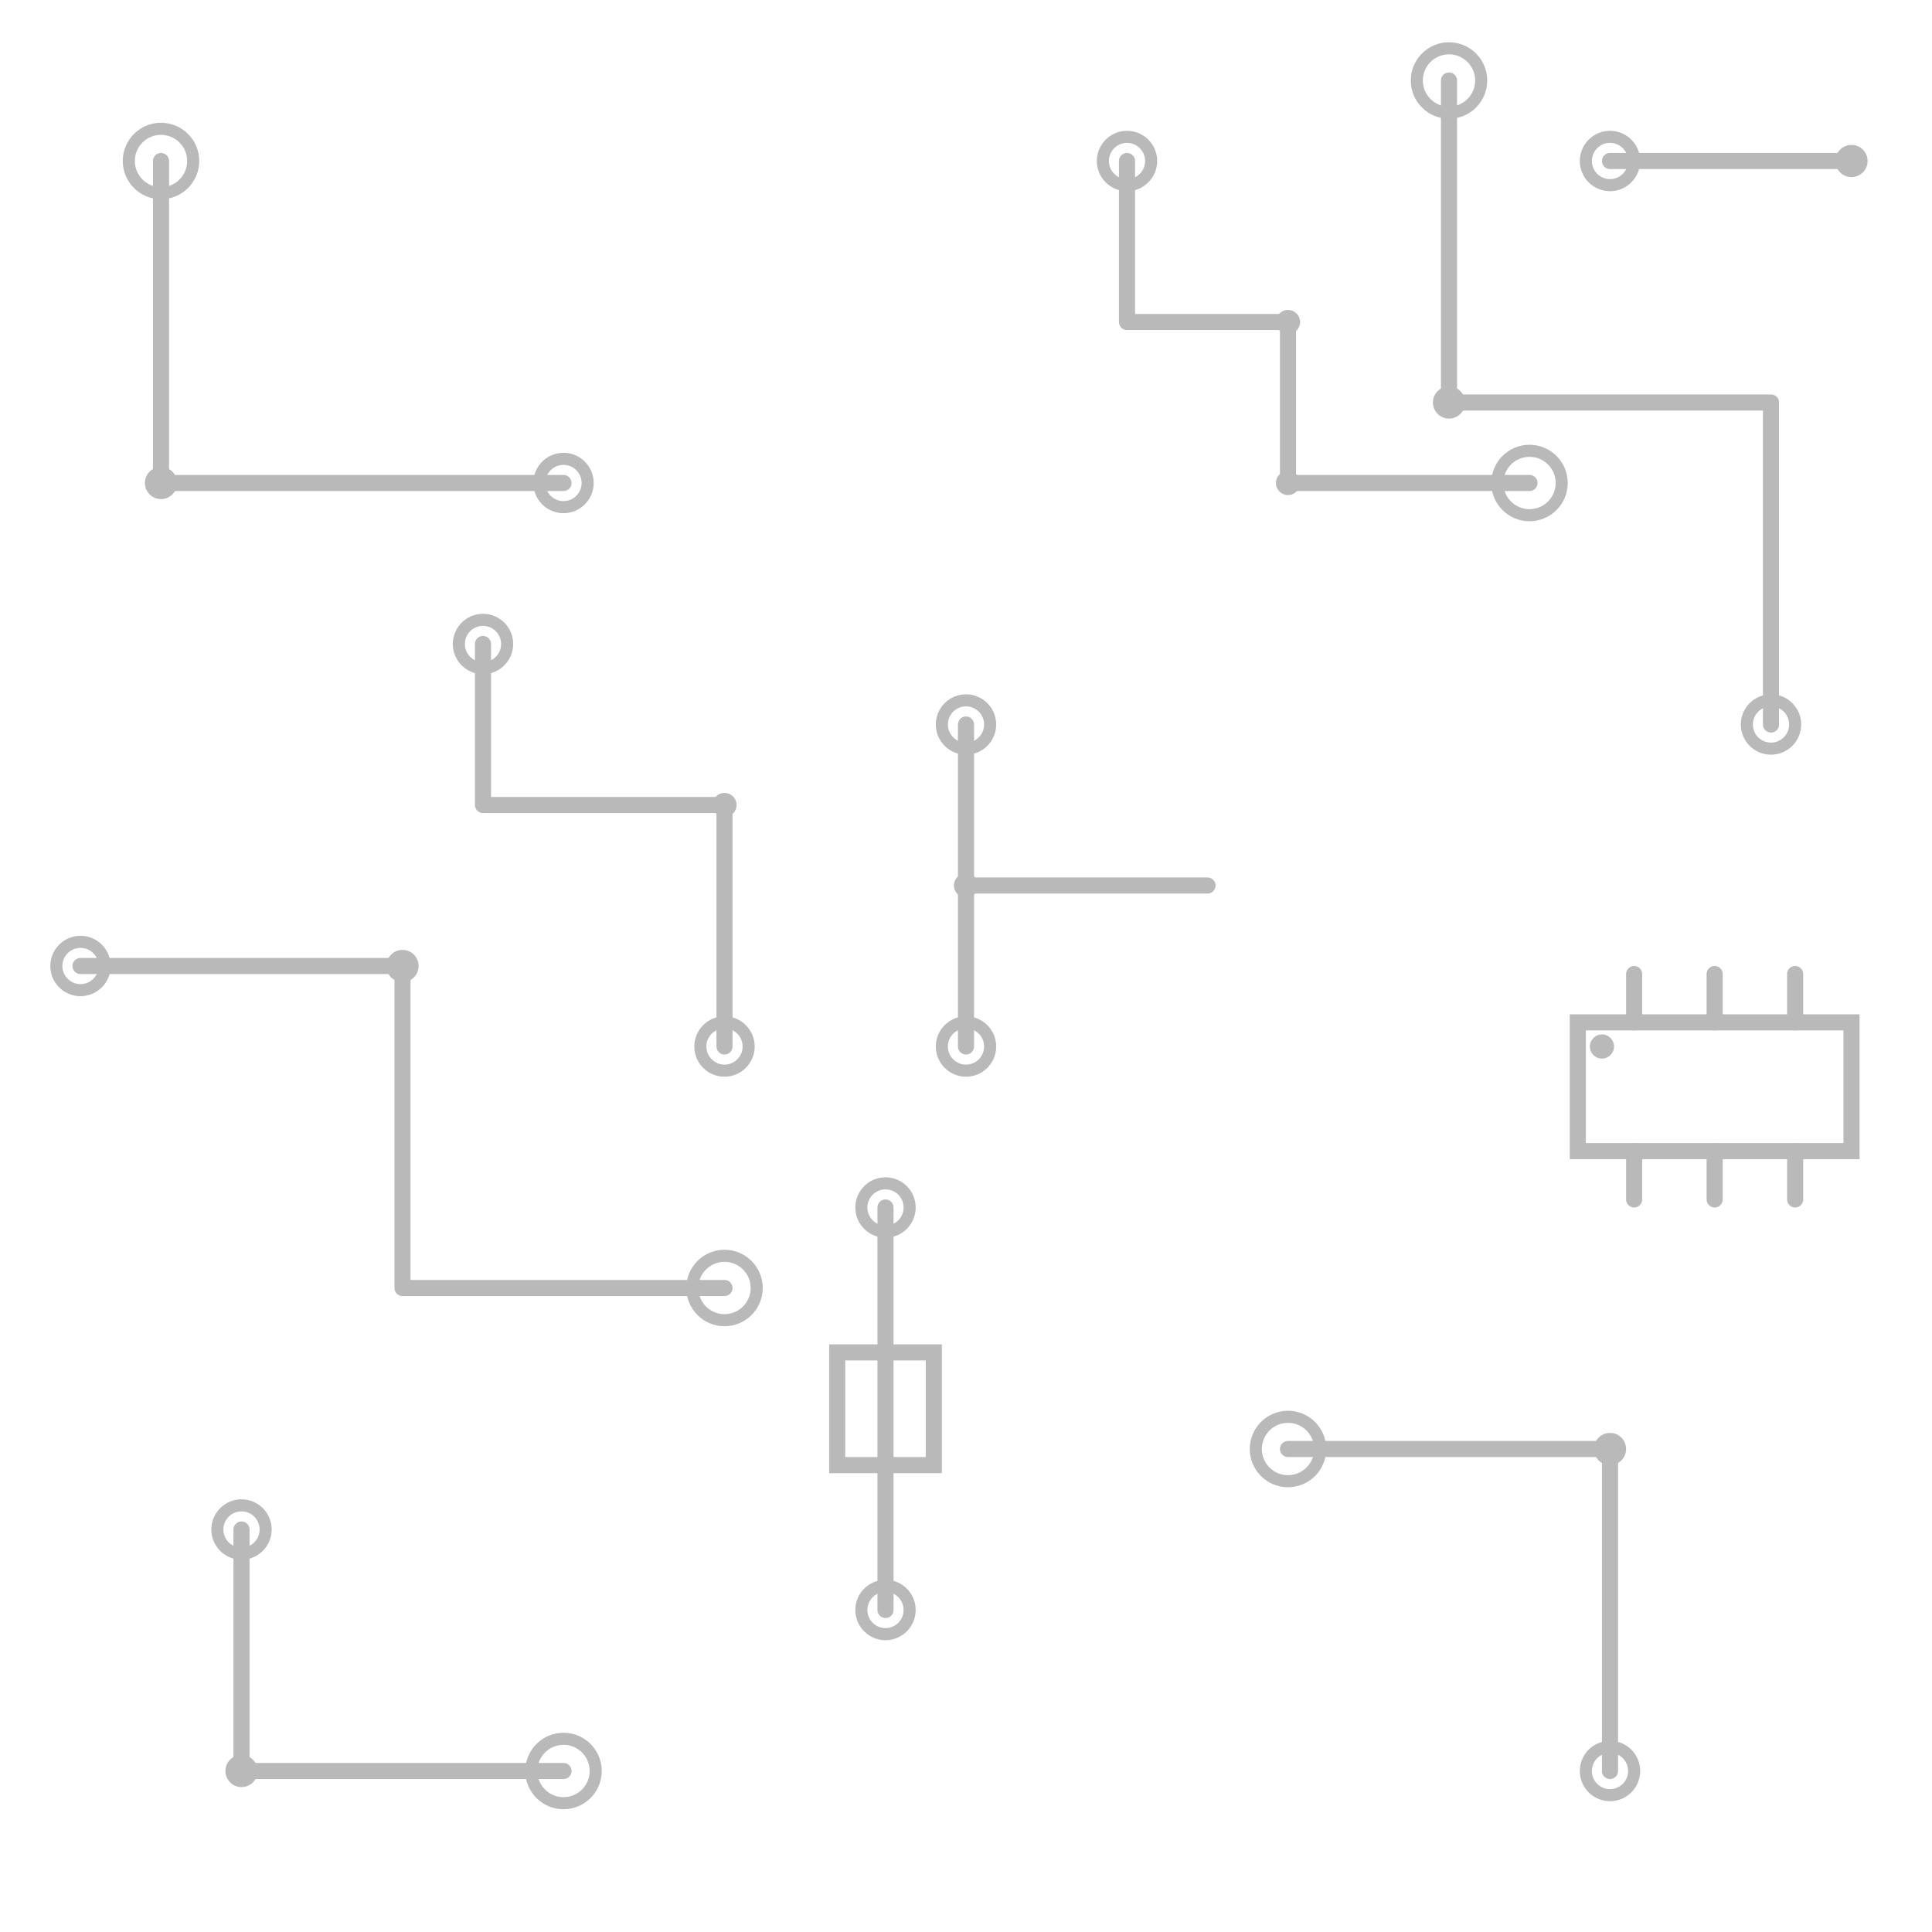
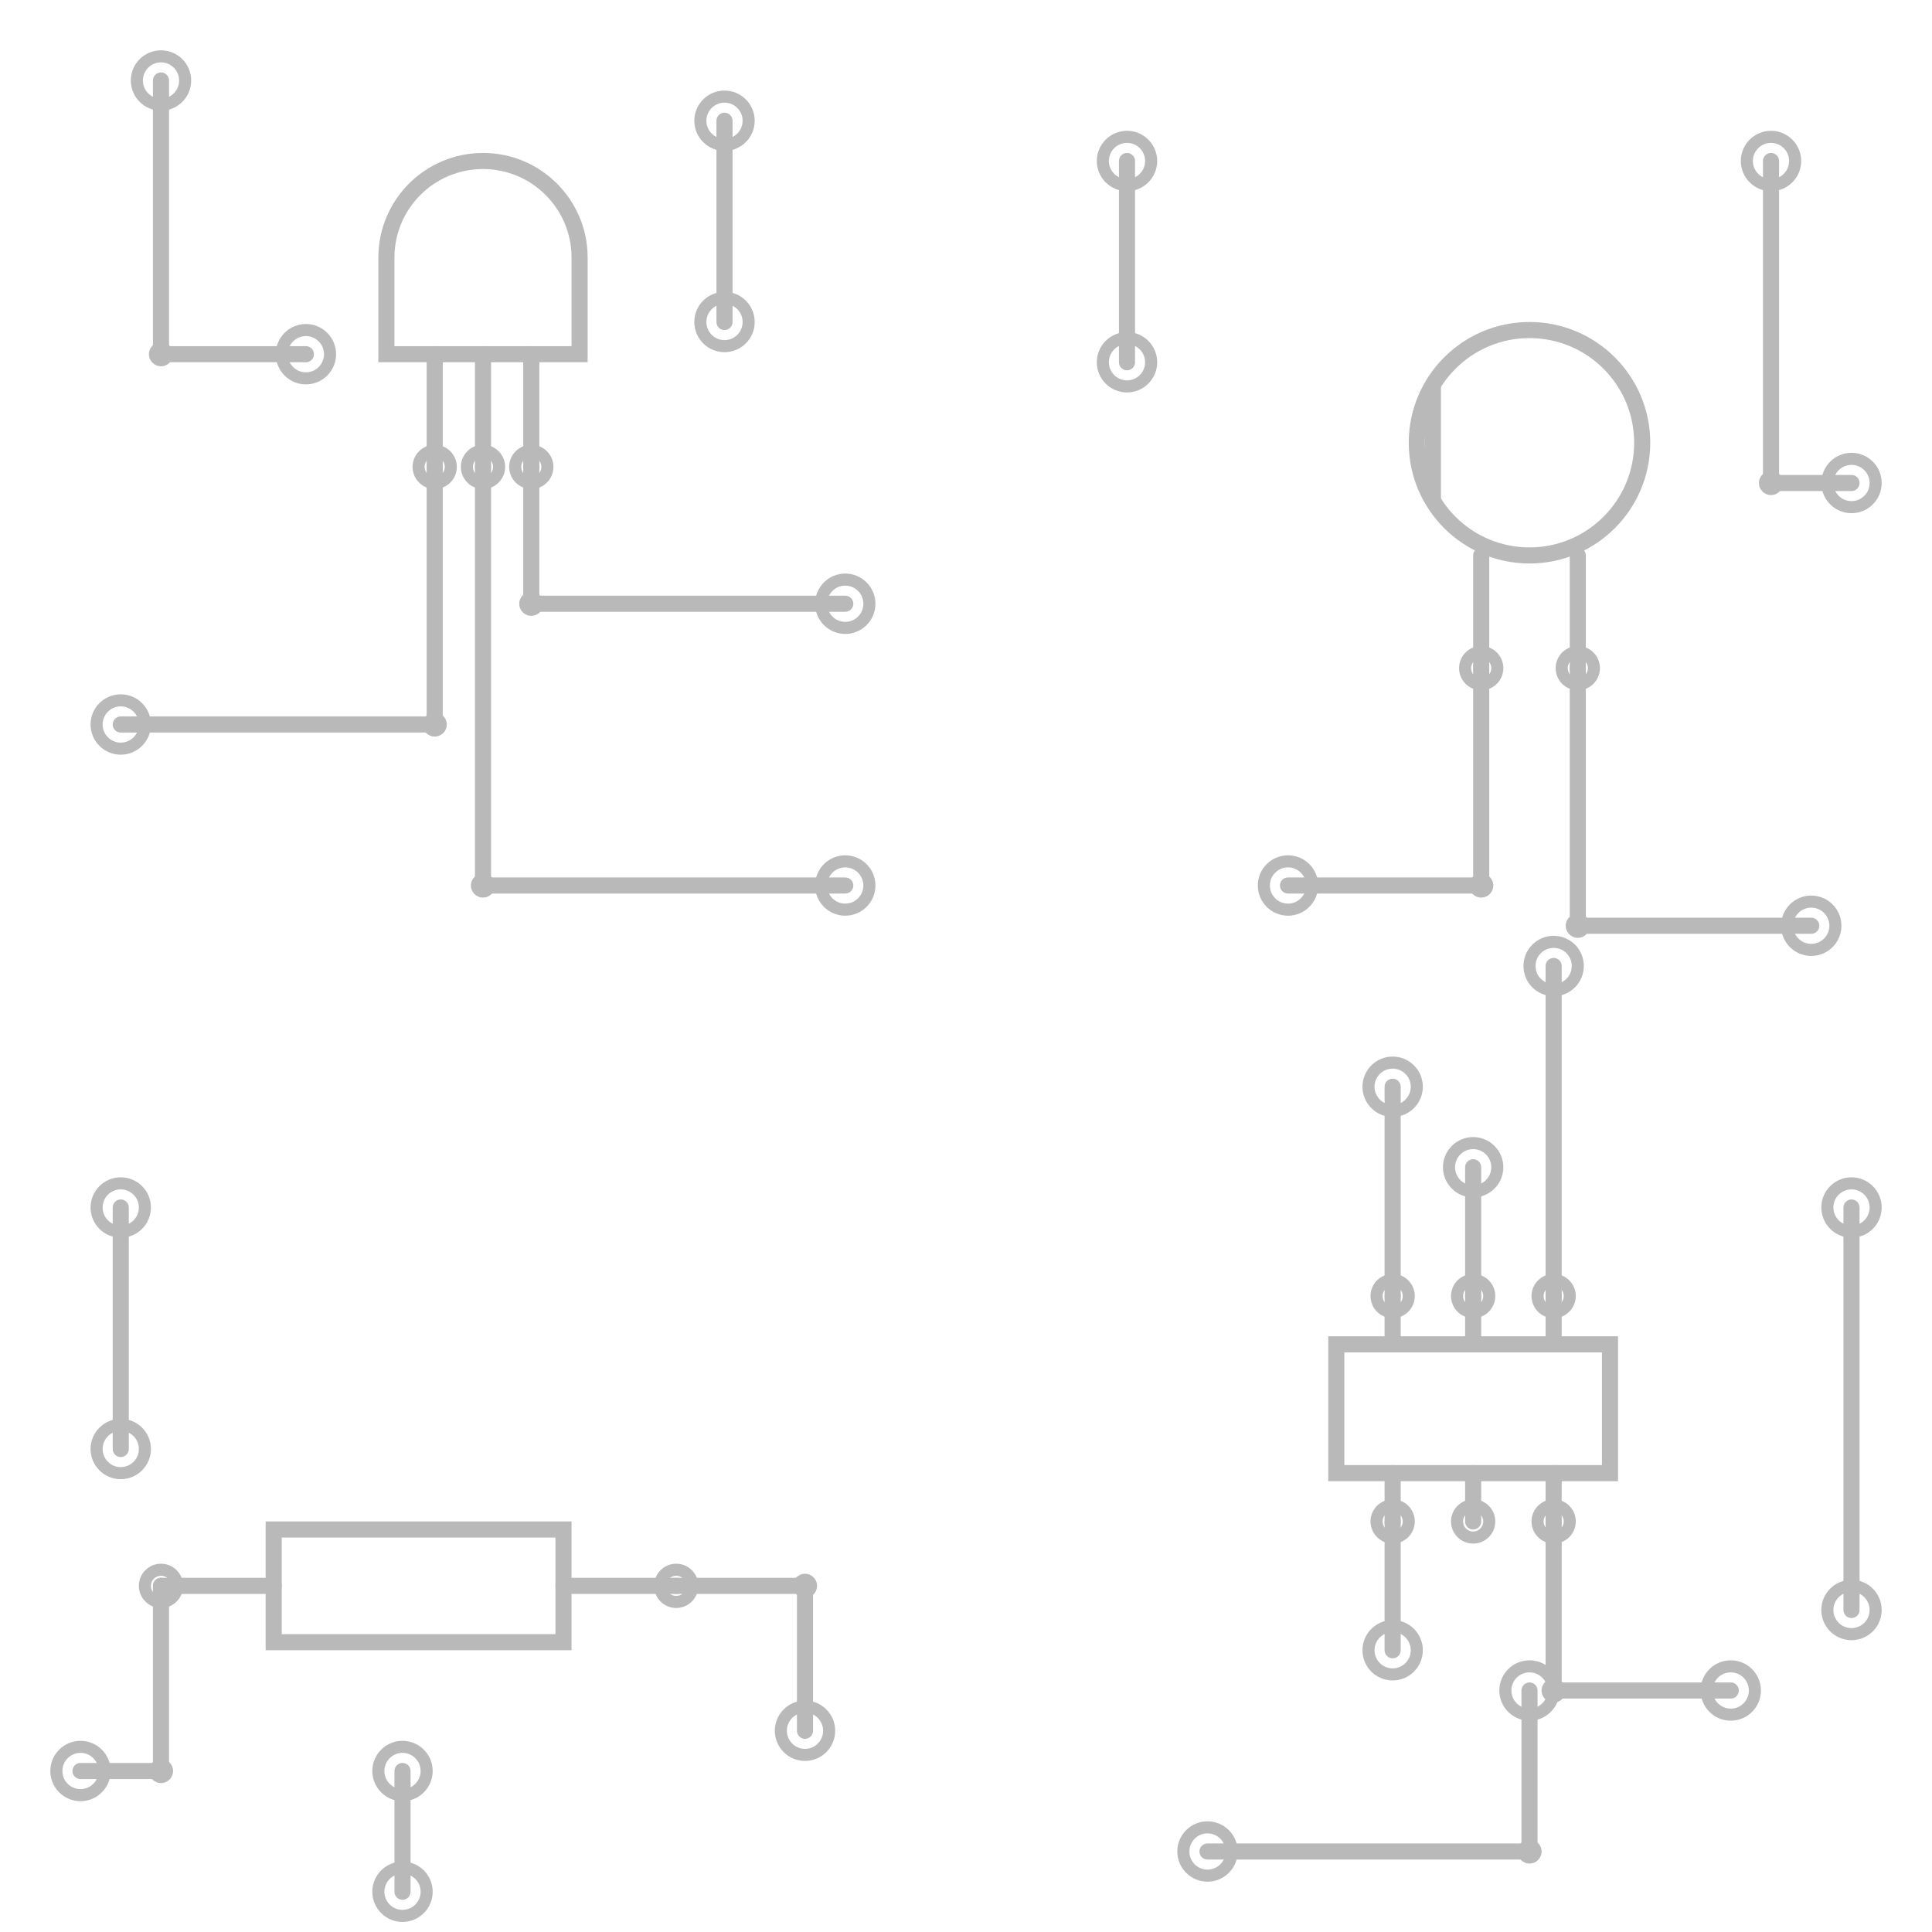
<svg xmlns="http://www.w3.org/2000/svg" width="240" height="240" viewBox="0 0 240 240">
  <g fill="none" stroke="#b9b9ba" stroke-width="2" stroke-linecap="round" stroke-linejoin="round">
-     <path d="M20,20 L20,60 L70,60" />
-     <path d="M180,10 L180,50 L220,50 L220,90" />
-     <path d="M10,120 L50,120 L50,160 L90,160" />
-     <path d="M120,90 L120,130" />
-     <path d="M120,110 L150,110" />
-     <path d="M160,180 L200,180 L200,220" />
-     <path d="M30,190 L30,220 L70,220" />
-     <path d="M200,20 L230,20" />
-     <path d="M140,20 L140,40 L160,40 L160,60 L190,60" />
-     <path d="M60,80 L60,100 L90,100 L90,130" />
-     <path d="M110,150 L110,200" />
+     <path d="M54,58 L54,90 L15,90" />
+     <path d="M60,58 L60,110 L105,110" />
+     <path d="M66,58 L66,75 L105,75" />
+     <path d="M20,10 L20,44 L38,44" />
+     <path d="M90,15 L90,40" />
+     <path d="M173,161 L173,135" />
+     <path d="M183,161 L183,145" />
+     <path d="M193,161 L193,120" />
+     <path d="M220,20 L220,60 L230,60" />
+     <path d="M140,20 L140,45" />
+     <path d="M20,197 L20,220 L10,220" />
+     <path d="M84,197 L100,197 L100,215" />
+     <path d="M50,220 L50,235" />
+     <path d="M15,150 L15,180" />
+     <path d="M184,83 L184,110 L160,110" />
+     <path d="M196,83 L196,115 L225,115" />
+     <path d="M150,230 L190,230 L190,210" />
+     <path d="M230,150 L230,200" />
+     <path d="M173,189 L173,205" />
+     <path d="M193,189 L193,210 L215,210" />
  </g>
  <g fill="none" stroke="#b9b9ba" stroke-width="2" stroke-linecap="round">
-     <rect x="196" y="127" width="34" height="16" />
-     <path d="M203,127 L203,121 M213,127 L213,121 M223,127 L223,121" />
-     <path d="M203,143 L203,149 M213,143 L213,149 M223,143 L223,149" />
-     <rect x="104" y="168" width="12" height="14" />
+     <rect x="166" y="167" width="34" height="16" />
+     <path d="M173,167 L173,161 M183,167 L183,161 M193,167 L193,161" />
+     <path d="M173,183 L173,189 M183,183 L183,189 M193,183 L193,189" />
+     <rect x="34" y="190" width="36" height="14" />
+     <path d="M34,197 L20,197 M70,197 L84,197" />
+     <circle cx="190" cy="55" r="14" />
+     <path d="M178,48 L178,62" />
+     <path d="M184,69 L184,83 M196,69 L196,83" />
+     <path d="M48,32 A12,12 0 0 1 72,32 L72,44 L48,44 Z" />
+     <path d="M54,44 L54,58 M60,44 L60,58 M66,44 L66,58" />
  </g>
  <g fill="none" stroke="#b9b9ba" stroke-width="1.5">
-     <circle cx="20" cy="20" r="4" />
-     <circle cx="70" cy="60" r="3" />
-     <circle cx="180" cy="10" r="4" />
-     <circle cx="220" cy="90" r="3" />
-     <circle cx="10" cy="120" r="3" />
-     <circle cx="90" cy="160" r="4" />
-     <circle cx="120" cy="90" r="3" />
-     <circle cx="120" cy="130" r="3" />
-     <circle cx="160" cy="180" r="4" />
-     <circle cx="200" cy="220" r="3" />
-     <circle cx="30" cy="190" r="3" />
-     <circle cx="70" cy="220" r="4" />
-     <circle cx="200" cy="20" r="3" />
+     <circle cx="10" cy="220" r="3" />
+     <circle cx="15" cy="90" r="3" />
+     <circle cx="15" cy="150" r="3" />
+     <circle cx="15" cy="180" r="3" />
+     <circle cx="20" cy="10" r="3" />
+     <circle cx="20" cy="197" r="2" />
+     <circle cx="38" cy="44" r="3" />
+     <circle cx="50" cy="220" r="3" />
+     <circle cx="50" cy="235" r="3" />
+     <circle cx="54" cy="58" r="2" />
+     <circle cx="60" cy="58" r="2" />
+     <circle cx="66" cy="58" r="2" />
+     <circle cx="84" cy="197" r="2" />
+     <circle cx="90" cy="15" r="3" />
+     <circle cx="90" cy="40" r="3" />
+     <circle cx="100" cy="215" r="3" />
+     <circle cx="105" cy="75" r="3" />
+     <circle cx="105" cy="110" r="3" />
    <circle cx="140" cy="20" r="3" />
-     <circle cx="190" cy="60" r="4" />
-     <circle cx="60" cy="80" r="3" />
-     <circle cx="90" cy="130" r="3" />
-     <circle cx="110" cy="150" r="3" />
-     <circle cx="110" cy="200" r="3" />
+     <circle cx="140" cy="45" r="3" />
+     <circle cx="150" cy="230" r="3" />
+     <circle cx="160" cy="110" r="3" />
+     <circle cx="173" cy="135" r="3" />
+     <circle cx="173" cy="161" r="2" />
+     <circle cx="173" cy="189" r="2" />
+     <circle cx="173" cy="205" r="3" />
+     <circle cx="183" cy="145" r="3" />
+     <circle cx="183" cy="161" r="2" />
+     <circle cx="183" cy="189" r="2" />
+     <circle cx="184" cy="83" r="2" />
+     <circle cx="190" cy="210" r="3" />
+     <circle cx="193" cy="120" r="3" />
+     <circle cx="193" cy="161" r="2" />
+     <circle cx="193" cy="189" r="2" />
+     <circle cx="196" cy="83" r="2" />
+     <circle cx="215" cy="210" r="3" />
+     <circle cx="220" cy="20" r="3" />
+     <circle cx="225" cy="115" r="3" />
+     <circle cx="230" cy="60" r="3" />
+     <circle cx="230" cy="150" r="3" />
+     <circle cx="230" cy="200" r="3" />
  </g>
  <g fill="#b9b9ba">
-     <circle cx="20" cy="60" r="2" />
-     <circle cx="180" cy="50" r="2" />
-     <circle cx="50" cy="120" r="2" />
-     <circle cx="120" cy="110" r="1.5" />
-     <circle cx="200" cy="180" r="2" />
-     <circle cx="30" cy="220" r="2" />
-     <circle cx="230" cy="20" r="2" />
-     <circle cx="160" cy="40" r="1.5" />
-     <circle cx="160" cy="60" r="1.5" />
-     <circle cx="90" cy="100" r="1.5" />
-     <circle cx="199" cy="130" r="1.5" />
+     <circle cx="20" cy="44" r="1.5" />
+     <circle cx="20" cy="220" r="1.5" />
+     <circle cx="54" cy="90" r="1.5" />
+     <circle cx="60" cy="110" r="1.5" />
+     <circle cx="66" cy="75" r="1.5" />
+     <circle cx="100" cy="197" r="1.5" />
+     <circle cx="184" cy="110" r="1.5" />
+     <circle cx="190" cy="230" r="1.5" />
+     <circle cx="193" cy="210" r="1.5" />
+     <circle cx="196" cy="115" r="1.5" />
+     <circle cx="220" cy="60" r="1.5" />
  </g>
</svg>
